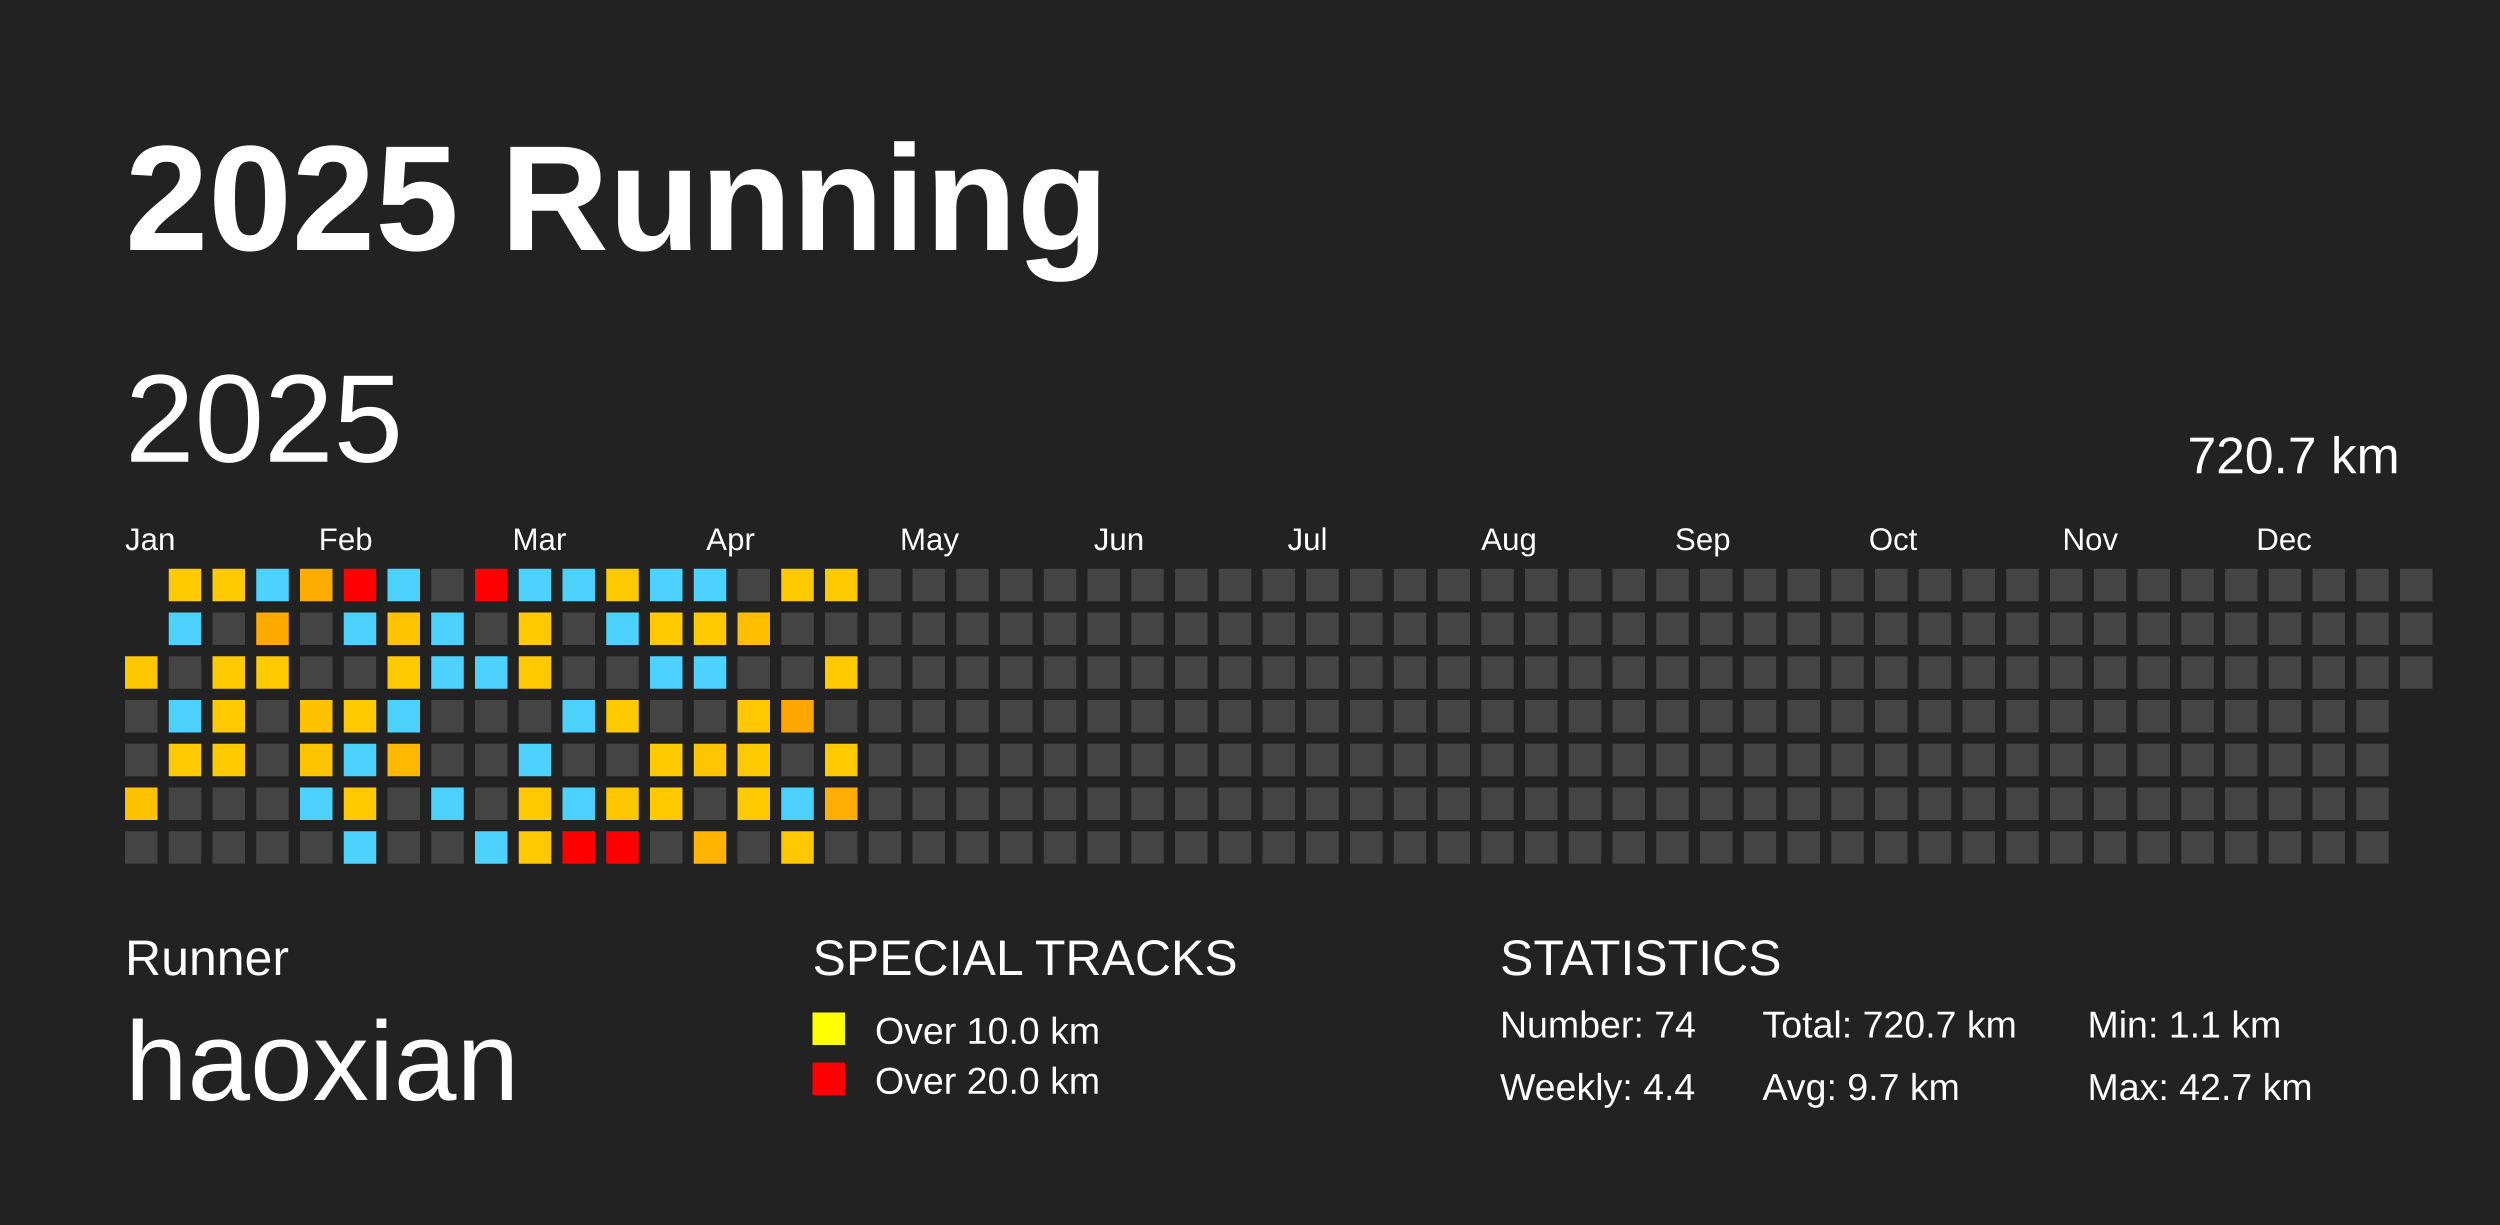
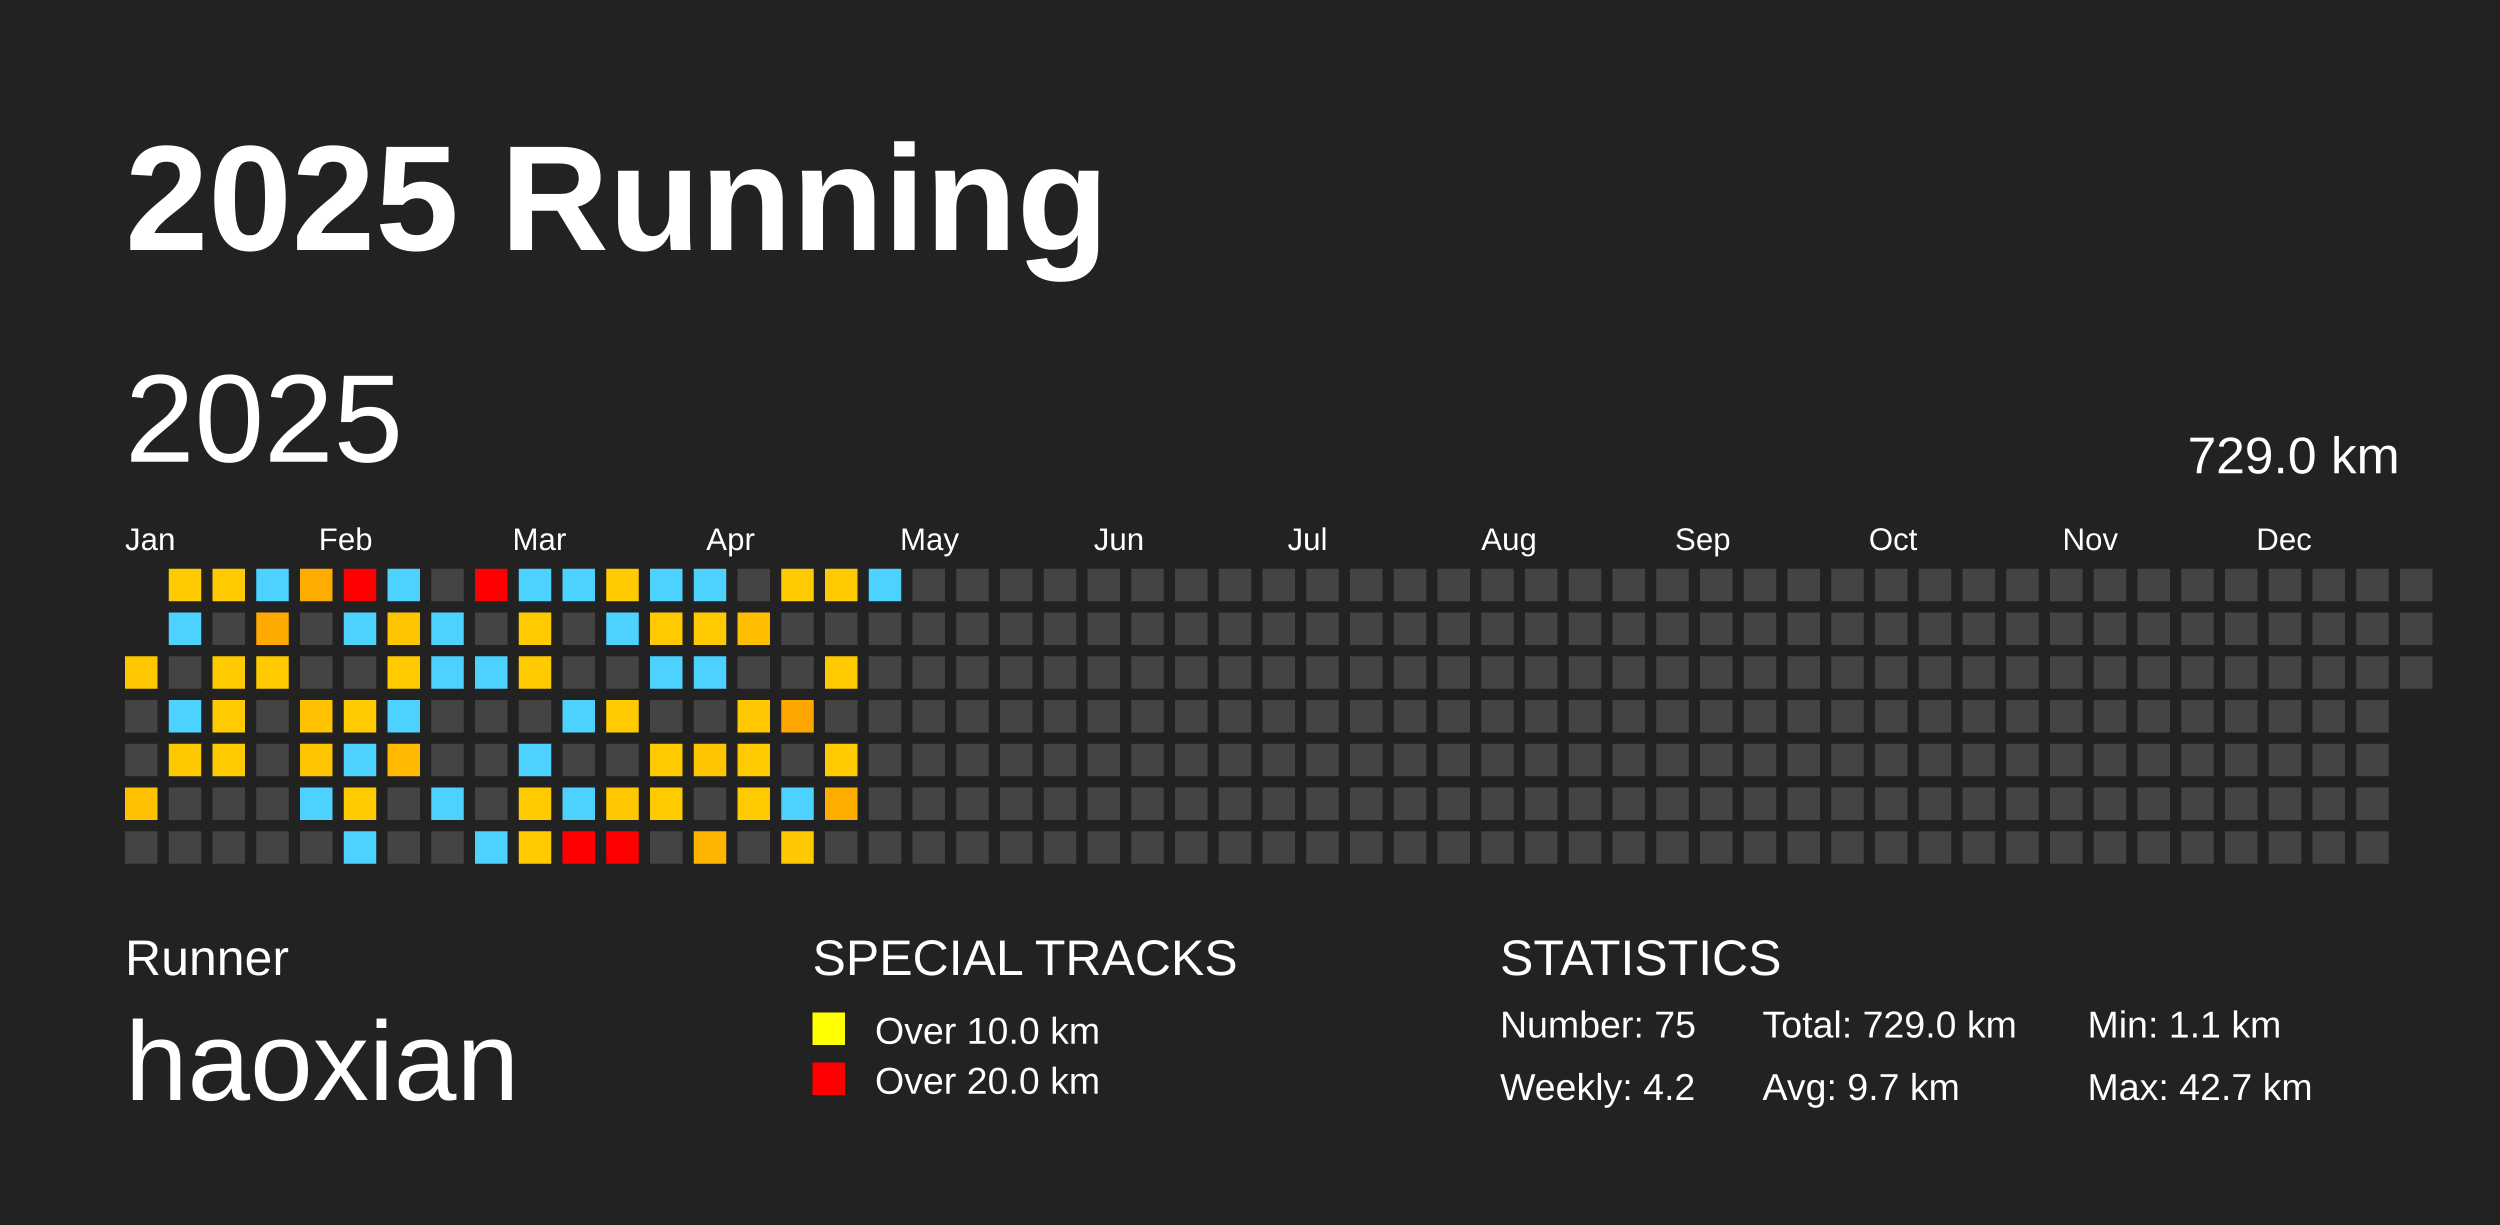
<svg xmlns="http://www.w3.org/2000/svg" baseProfile="full" height="98mm" version="1.1" viewBox="0,0,200,98" width="200mm">
  <defs />
  <rect fill="#222222" height="98" width="200" x="0" y="0" />
  <text fill="#FFFFFF" style="font-size:12px; font-family:Arial; font-weight:bold;" x="10" y="20">2025 Running</text>
  <text fill="#FFFFFF" style="font-size:4px; font-family:Arial" x="10" y="78">Runner</text>
  <text fill="#FFFFFF" style="font-size:9px; font-family:Arial" x="10" y="88">haoxian</text>
  <text fill="#FFFFFF" style="font-size:4px; font-family:Arial" x="65" y="78">SPECIAL TRACKS</text>
  <rect fill="yellow" height="2.6" width="2.6" x="65" y="81" />
  <text fill="#FFFFFF" style="font-size:3px; font-family:Arial" x="70" y="83.5">Over 10.0 km</text>
  <rect fill="red" height="2.6" width="2.6" x="65" y="85" />
  <text fill="#FFFFFF" style="font-size:3px; font-family:Arial" x="70" y="87.5">Over 20.0 km</text>
  <text fill="#FFFFFF" style="font-size:4px; font-family:Arial" x="120" y="78">STATISTICS</text>
-   <text fill="#FFFFFF" style="font-size:3px; font-family:Arial" x="120" y="83">Number: 74</text>
-   <text fill="#FFFFFF" style="font-size:3px; font-family:Arial" x="120" y="88">Weekly: 4.4</text>
-   <text fill="#FFFFFF" style="font-size:3px; font-family:Arial" x="141" y="83">Total: 720.7 km</text>
+   <text fill="#FFFFFF" style="font-size:3px; font-family:Arial" x="120" y="83">Number: 75</text>
+   <text fill="#FFFFFF" style="font-size:3px; font-family:Arial" x="120" y="88">Weekly: 4.2</text>
+   <text fill="#FFFFFF" style="font-size:3px; font-family:Arial" x="141" y="83">Total: 729.0 km</text>
  <text fill="#FFFFFF" style="font-size:3px; font-family:Arial" x="141" y="88">Avg: 9.7 km</text>
  <text fill="#FFFFFF" style="font-size:3px; font-family:Arial" x="167" y="83">Min: 1.1 km</text>
  <text fill="#FFFFFF" style="font-size:3px; font-family:Arial" x="167" y="88">Max: 42.7 km</text>
  <text dominant-baseline="hanging" fill="#FFFFFF" style="font-size:10.0px; font-family:Arial;" x="10" y="30">2025</text>
-   <text dominant-baseline="hanging" fill="#FFFFFF" style="font-size:4.125px; font-family:Arial;" x="175" y="35">720.7 km</text>
+   <text dominant-baseline="hanging" fill="#FFFFFF" style="font-size:4.125px; font-family:Arial;" x="175" y="35">729.0 km</text>
  <text fill="#FFFFFF" style="font-size:2.5px; font-family:Arial" x="10.0" y="44">Jan</text>
  <text fill="#FFFFFF" style="font-size:2.5px; font-family:Arial" x="25.5" y="44">Feb</text>
  <text fill="#FFFFFF" style="font-size:2.5px; font-family:Arial" x="41.0" y="44">Mar</text>
  <text fill="#FFFFFF" style="font-size:2.5px; font-family:Arial" x="56.5" y="44">Apr</text>
  <text fill="#FFFFFF" style="font-size:2.5px; font-family:Arial" x="72.0" y="44">May</text>
  <text fill="#FFFFFF" style="font-size:2.5px; font-family:Arial" x="87.5" y="44">Jun</text>
  <text fill="#FFFFFF" style="font-size:2.5px; font-family:Arial" x="103.0" y="44">Jul</text>
  <text fill="#FFFFFF" style="font-size:2.5px; font-family:Arial" x="118.5" y="44">Aug</text>
  <text fill="#FFFFFF" style="font-size:2.5px; font-family:Arial" x="134.0" y="44">Sep</text>
  <text fill="#FFFFFF" style="font-size:2.5px; font-family:Arial" x="149.5" y="44">Oct</text>
  <text fill="#FFFFFF" style="font-size:2.5px; font-family:Arial" x="165.0" y="44">Nov</text>
  <text fill="#FFFFFF" style="font-size:2.5px; font-family:Arial" x="180.5" y="44">Dec</text>
  <rect fill="#ffc700" height="2.6" width="2.6" x="10.0" y="52.5" />
  <rect fill="#444444" height="2.6" width="2.6" x="10.0" y="56.0" />
  <rect fill="#444444" height="2.6" width="2.6" x="10.0" y="59.5" />
  <rect fill="#ffc200" height="2.6" width="2.6" x="10.0" y="63.0" />
  <rect fill="#444444" height="2.6" width="2.6" x="10.0" y="66.5" />
  <rect fill="#ffcb00" height="2.6" width="2.6" x="13.5" y="45.5" />
  <rect fill="#4dd2ff" height="2.6" width="2.6" x="13.5" y="49.0" />
  <rect fill="#444444" height="2.6" width="2.6" x="13.5" y="52.5" />
  <rect fill="#4dd2ff" height="2.6" width="2.6" x="13.5" y="56.0" />
  <rect fill="#ffc900" height="2.6" width="2.6" x="13.5" y="59.5" />
  <rect fill="#444444" height="2.6" width="2.6" x="13.5" y="63.0" />
  <rect fill="#444444" height="2.6" width="2.6" x="13.5" y="66.5" />
  <rect fill="#ffca00" height="2.6" width="2.6" x="17.0" y="45.5" />
  <rect fill="#444444" height="2.6" width="2.6" x="17.0" y="49.0" />
  <rect fill="#ffca00" height="2.6" width="2.6" x="17.0" y="52.5" />
  <rect fill="#ffca00" height="2.6" width="2.6" x="17.0" y="56.0" />
  <rect fill="#ffca00" height="2.6" width="2.6" x="17.0" y="59.5" />
  <rect fill="#444444" height="2.6" width="2.6" x="17.0" y="63.0" />
  <rect fill="#444444" height="2.6" width="2.6" x="17.0" y="66.5" />
  <rect fill="#4dd2ff" height="2.6" width="2.6" x="20.5" y="45.5" />
  <rect fill="#ffaa00" height="2.6" width="2.6" x="20.5" y="49.0" />
  <rect fill="#ffca00" height="2.6" width="2.6" x="20.5" y="52.5" />
  <rect fill="#444444" height="2.6" width="2.6" x="20.5" y="56.0" />
  <rect fill="#444444" height="2.6" width="2.6" x="20.5" y="59.5" />
  <rect fill="#444444" height="2.6" width="2.6" x="20.5" y="63.0" />
  <rect fill="#444444" height="2.6" width="2.6" x="20.5" y="66.5" />
  <rect fill="#ffac00" height="2.6" width="2.6" x="24.0" y="45.5" />
  <rect fill="#444444" height="2.6" width="2.6" x="24.0" y="49.0" />
  <rect fill="#444444" height="2.6" width="2.6" x="24.0" y="52.5" />
  <rect fill="#ffc200" height="2.6" width="2.6" x="24.0" y="56.0" />
  <rect fill="#ffc400" height="2.6" width="2.6" x="24.0" y="59.5" />
  <rect fill="#4dd2ff" height="2.6" width="2.6" x="24.0" y="63.0" />
  <rect fill="#444444" height="2.6" width="2.6" x="24.0" y="66.5" />
  <rect fill="red" height="2.6" width="2.6" x="27.5" y="45.5" />
  <rect fill="#4dd2ff" height="2.6" width="2.6" x="27.5" y="49.0" />
  <rect fill="#444444" height="2.6" width="2.6" x="27.5" y="52.5" />
  <rect fill="#ffca00" height="2.6" width="2.6" x="27.5" y="56.0" />
  <rect fill="#4dd2ff" height="2.6" width="2.6" x="27.5" y="59.5" />
  <rect fill="#ffca00" height="2.6" width="2.6" x="27.5" y="63.0" />
  <rect fill="#4dd2ff" height="2.6" width="2.6" x="27.5" y="66.5" />
  <rect fill="#4dd2ff" height="2.6" width="2.6" x="31.0" y="45.5" />
  <rect fill="#ffc400" height="2.6" width="2.6" x="31.0" y="49.0" />
  <rect fill="#ffca00" height="2.6" width="2.6" x="31.0" y="52.5" />
  <rect fill="#4dd2ff" height="2.6" width="2.6" x="31.0" y="56.0" />
  <rect fill="#ffb900" height="2.6" width="2.6" x="31.0" y="59.5" />
  <rect fill="#444444" height="2.6" width="2.6" x="31.0" y="63.0" />
  <rect fill="#444444" height="2.6" width="2.6" x="31.0" y="66.5" />
  <rect fill="#444444" height="2.6" width="2.6" x="34.5" y="45.5" />
  <rect fill="#4dd2ff" height="2.6" width="2.6" x="34.5" y="49.0" />
  <rect fill="#4dd2ff" height="2.6" width="2.6" x="34.5" y="52.5" />
  <rect fill="#444444" height="2.6" width="2.6" x="34.5" y="56.0" />
  <rect fill="#444444" height="2.6" width="2.6" x="34.5" y="59.5" />
  <rect fill="#4dd2ff" height="2.6" width="2.6" x="34.5" y="63.0" />
  <rect fill="#444444" height="2.6" width="2.6" x="34.5" y="66.5" />
  <rect fill="red" height="2.6" width="2.6" x="38.0" y="45.5" />
  <rect fill="#444444" height="2.6" width="2.6" x="38.0" y="49.0" />
  <rect fill="#4dd2ff" height="2.6" width="2.6" x="38.0" y="52.5" />
  <rect fill="#444444" height="2.6" width="2.6" x="38.0" y="56.0" />
  <rect fill="#444444" height="2.6" width="2.6" x="38.0" y="59.5" />
  <rect fill="#444444" height="2.6" width="2.6" x="38.0" y="63.0" />
  <rect fill="#4dd2ff" height="2.6" width="2.6" x="38.0" y="66.5" />
  <rect fill="#4dd2ff" height="2.6" width="2.6" x="41.5" y="45.5" />
  <rect fill="#ffca00" height="2.6" width="2.6" x="41.5" y="49.0" />
  <rect fill="#ffca00" height="2.6" width="2.6" x="41.5" y="52.5" />
  <rect fill="#444444" height="2.6" width="2.6" x="41.5" y="56.0" />
  <rect fill="#4dd2ff" height="2.6" width="2.6" x="41.5" y="59.5" />
  <rect fill="#ffca00" height="2.6" width="2.6" x="41.5" y="63.0" />
  <rect fill="#ffcb00" height="2.6" width="2.6" x="41.5" y="66.5" />
  <rect fill="#4dd2ff" height="2.6" width="2.6" x="45.0" y="45.5" />
  <rect fill="#444444" height="2.6" width="2.6" x="45.0" y="49.0" />
  <rect fill="#444444" height="2.6" width="2.6" x="45.0" y="52.5" />
  <rect fill="#4dd2ff" height="2.6" width="2.6" x="45.0" y="56.0" />
  <rect fill="#444444" height="2.6" width="2.6" x="45.0" y="59.5" />
  <rect fill="#4dd2ff" height="2.6" width="2.6" x="45.0" y="63.0" />
  <rect fill="red" height="2.6" width="2.6" x="45.0" y="66.5" />
  <rect fill="#ffca00" height="2.6" width="2.6" x="48.5" y="45.5" />
  <rect fill="#4dd2ff" height="2.6" width="2.6" x="48.5" y="49.0" />
  <rect fill="#444444" height="2.6" width="2.6" x="48.5" y="52.5" />
  <rect fill="#ffca00" height="2.6" width="2.6" x="48.5" y="56.0" />
  <rect fill="#444444" height="2.6" width="2.6" x="48.5" y="59.5" />
  <rect fill="#ffc700" height="2.6" width="2.6" x="48.5" y="63.0" />
  <rect fill="red" height="2.6" width="2.6" x="48.5" y="66.5" />
  <rect fill="#4dd2ff" height="2.6" width="2.6" x="52.0" y="45.5" />
  <rect fill="#ffca00" height="2.6" width="2.6" x="52.0" y="49.0" />
  <rect fill="#4dd2ff" height="2.6" width="2.6" x="52.0" y="52.5" />
  <rect fill="#444444" height="2.6" width="2.6" x="52.0" y="56.0" />
  <rect fill="#ffca00" height="2.6" width="2.6" x="52.0" y="59.5" />
  <rect fill="#ffca00" height="2.6" width="2.6" x="52.0" y="63.0" />
  <rect fill="#444444" height="2.6" width="2.6" x="52.0" y="66.5" />
  <rect fill="#4dd2ff" height="2.6" width="2.6" x="55.5" y="45.5" />
  <rect fill="#ffca00" height="2.6" width="2.6" x="55.5" y="49.0" />
  <rect fill="#4dd2ff" height="2.6" width="2.6" x="55.5" y="52.5" />
  <rect fill="#444444" height="2.6" width="2.6" x="55.5" y="56.0" />
  <rect fill="#ffc500" height="2.6" width="2.6" x="55.5" y="59.5" />
  <rect fill="#444444" height="2.6" width="2.6" x="55.5" y="63.0" />
  <rect fill="#ffb400" height="2.6" width="2.6" x="55.5" y="66.5" />
  <rect fill="#444444" height="2.6" width="2.6" x="59.0" y="45.5" />
  <rect fill="#ffbf00" height="2.6" width="2.6" x="59.0" y="49.0" />
  <rect fill="#444444" height="2.6" width="2.6" x="59.0" y="52.5" />
  <rect fill="#ffc800" height="2.6" width="2.6" x="59.0" y="56.0" />
  <rect fill="#ffcb00" height="2.6" width="2.6" x="59.0" y="59.5" />
  <rect fill="#ffcb00" height="2.6" width="2.6" x="59.0" y="63.0" />
  <rect fill="#444444" height="2.6" width="2.6" x="59.0" y="66.5" />
  <rect fill="#ffca00" height="2.6" width="2.6" x="62.5" y="45.5" />
  <rect fill="#444444" height="2.6" width="2.6" x="62.5" y="49.0" />
  <rect fill="#444444" height="2.6" width="2.6" x="62.5" y="52.5" />
  <rect fill="#ffa700" height="2.6" width="2.6" x="62.5" y="56.0" />
  <rect fill="#444444" height="2.6" width="2.6" x="62.5" y="59.5" />
  <rect fill="#4dd2ff" height="2.6" width="2.6" x="62.5" y="63.0" />
  <rect fill="#ffc800" height="2.6" width="2.6" x="62.5" y="66.5" />
  <rect fill="#ffca00" height="2.6" width="2.6" x="66.0" y="45.5" />
  <rect fill="#444444" height="2.6" width="2.6" x="66.0" y="49.0" />
  <rect fill="#ffca00" height="2.6" width="2.6" x="66.0" y="52.5" />
  <rect fill="#444444" height="2.6" width="2.6" x="66.0" y="56.0" />
  <rect fill="#ffca00" height="2.6" width="2.6" x="66.0" y="59.5" />
  <rect fill="#ffae00" height="2.6" width="2.6" x="66.0" y="63.0" />
  <rect fill="#444444" height="2.6" width="2.6" x="66.0" y="66.5" />
-   <rect fill="#444444" height="2.6" width="2.6" x="69.5" y="45.5" />
+   <rect fill="#4dd2ff" height="2.6" width="2.6" x="69.5" y="45.5" />
  <rect fill="#444444" height="2.6" width="2.6" x="69.5" y="49.0" />
  <rect fill="#444444" height="2.6" width="2.6" x="69.5" y="52.5" />
  <rect fill="#444444" height="2.6" width="2.6" x="69.5" y="56.0" />
  <rect fill="#444444" height="2.6" width="2.6" x="69.5" y="59.5" />
  <rect fill="#444444" height="2.6" width="2.6" x="69.5" y="63.0" />
  <rect fill="#444444" height="2.6" width="2.6" x="69.5" y="66.5" />
  <rect fill="#444444" height="2.6" width="2.6" x="73.0" y="45.5" />
  <rect fill="#444444" height="2.6" width="2.6" x="73.0" y="49.0" />
  <rect fill="#444444" height="2.6" width="2.6" x="73.0" y="52.5" />
  <rect fill="#444444" height="2.6" width="2.6" x="73.0" y="56.0" />
  <rect fill="#444444" height="2.6" width="2.6" x="73.0" y="59.5" />
  <rect fill="#444444" height="2.6" width="2.6" x="73.0" y="63.0" />
  <rect fill="#444444" height="2.6" width="2.6" x="73.0" y="66.5" />
  <rect fill="#444444" height="2.6" width="2.6" x="76.5" y="45.5" />
  <rect fill="#444444" height="2.6" width="2.6" x="76.5" y="49.0" />
  <rect fill="#444444" height="2.6" width="2.6" x="76.5" y="52.5" />
  <rect fill="#444444" height="2.6" width="2.6" x="76.5" y="56.0" />
  <rect fill="#444444" height="2.6" width="2.6" x="76.5" y="59.5" />
  <rect fill="#444444" height="2.6" width="2.6" x="76.5" y="63.0" />
  <rect fill="#444444" height="2.6" width="2.6" x="76.5" y="66.5" />
  <rect fill="#444444" height="2.6" width="2.6" x="80.0" y="45.5" />
  <rect fill="#444444" height="2.6" width="2.6" x="80.0" y="49.0" />
  <rect fill="#444444" height="2.6" width="2.6" x="80.0" y="52.5" />
  <rect fill="#444444" height="2.6" width="2.6" x="80.0" y="56.0" />
  <rect fill="#444444" height="2.6" width="2.6" x="80.0" y="59.5" />
  <rect fill="#444444" height="2.6" width="2.6" x="80.0" y="63.0" />
  <rect fill="#444444" height="2.6" width="2.6" x="80.0" y="66.5" />
  <rect fill="#444444" height="2.6" width="2.6" x="83.5" y="45.5" />
  <rect fill="#444444" height="2.6" width="2.6" x="83.5" y="49.0" />
  <rect fill="#444444" height="2.6" width="2.6" x="83.5" y="52.5" />
  <rect fill="#444444" height="2.6" width="2.6" x="83.5" y="56.0" />
  <rect fill="#444444" height="2.6" width="2.6" x="83.5" y="59.5" />
  <rect fill="#444444" height="2.6" width="2.6" x="83.5" y="63.0" />
  <rect fill="#444444" height="2.6" width="2.6" x="83.5" y="66.5" />
  <rect fill="#444444" height="2.6" width="2.6" x="87.0" y="45.5" />
  <rect fill="#444444" height="2.6" width="2.6" x="87.0" y="49.0" />
  <rect fill="#444444" height="2.6" width="2.6" x="87.0" y="52.5" />
  <rect fill="#444444" height="2.6" width="2.6" x="87.0" y="56.0" />
  <rect fill="#444444" height="2.6" width="2.6" x="87.0" y="59.5" />
  <rect fill="#444444" height="2.6" width="2.6" x="87.0" y="63.0" />
  <rect fill="#444444" height="2.6" width="2.6" x="87.0" y="66.5" />
  <rect fill="#444444" height="2.6" width="2.6" x="90.5" y="45.5" />
  <rect fill="#444444" height="2.6" width="2.6" x="90.5" y="49.0" />
  <rect fill="#444444" height="2.6" width="2.6" x="90.5" y="52.5" />
  <rect fill="#444444" height="2.6" width="2.6" x="90.5" y="56.0" />
  <rect fill="#444444" height="2.6" width="2.6" x="90.5" y="59.5" />
  <rect fill="#444444" height="2.6" width="2.6" x="90.5" y="63.0" />
  <rect fill="#444444" height="2.6" width="2.6" x="90.5" y="66.5" />
  <rect fill="#444444" height="2.6" width="2.6" x="94.0" y="45.5" />
  <rect fill="#444444" height="2.6" width="2.6" x="94.0" y="49.0" />
  <rect fill="#444444" height="2.6" width="2.6" x="94.0" y="52.5" />
  <rect fill="#444444" height="2.6" width="2.6" x="94.0" y="56.0" />
  <rect fill="#444444" height="2.6" width="2.6" x="94.0" y="59.5" />
  <rect fill="#444444" height="2.6" width="2.6" x="94.0" y="63.0" />
  <rect fill="#444444" height="2.6" width="2.6" x="94.0" y="66.5" />
  <rect fill="#444444" height="2.6" width="2.6" x="97.5" y="45.5" />
  <rect fill="#444444" height="2.6" width="2.6" x="97.5" y="49.0" />
  <rect fill="#444444" height="2.6" width="2.6" x="97.5" y="52.5" />
  <rect fill="#444444" height="2.6" width="2.6" x="97.5" y="56.0" />
  <rect fill="#444444" height="2.6" width="2.6" x="97.5" y="59.5" />
  <rect fill="#444444" height="2.6" width="2.6" x="97.5" y="63.0" />
  <rect fill="#444444" height="2.6" width="2.6" x="97.5" y="66.5" />
  <rect fill="#444444" height="2.6" width="2.6" x="101.0" y="45.5" />
  <rect fill="#444444" height="2.6" width="2.6" x="101.0" y="49.0" />
  <rect fill="#444444" height="2.6" width="2.6" x="101.0" y="52.5" />
  <rect fill="#444444" height="2.6" width="2.6" x="101.0" y="56.0" />
  <rect fill="#444444" height="2.6" width="2.6" x="101.0" y="59.5" />
  <rect fill="#444444" height="2.6" width="2.6" x="101.0" y="63.0" />
  <rect fill="#444444" height="2.6" width="2.6" x="101.0" y="66.5" />
  <rect fill="#444444" height="2.6" width="2.6" x="104.5" y="45.5" />
  <rect fill="#444444" height="2.6" width="2.6" x="104.5" y="49.0" />
  <rect fill="#444444" height="2.6" width="2.6" x="104.5" y="52.5" />
  <rect fill="#444444" height="2.6" width="2.6" x="104.5" y="56.0" />
  <rect fill="#444444" height="2.6" width="2.6" x="104.5" y="59.5" />
  <rect fill="#444444" height="2.6" width="2.6" x="104.5" y="63.0" />
  <rect fill="#444444" height="2.6" width="2.6" x="104.5" y="66.5" />
  <rect fill="#444444" height="2.6" width="2.6" x="108.0" y="45.5" />
  <rect fill="#444444" height="2.6" width="2.6" x="108.0" y="49.0" />
  <rect fill="#444444" height="2.6" width="2.6" x="108.0" y="52.5" />
  <rect fill="#444444" height="2.6" width="2.6" x="108.0" y="56.0" />
  <rect fill="#444444" height="2.6" width="2.6" x="108.0" y="59.5" />
  <rect fill="#444444" height="2.6" width="2.6" x="108.0" y="63.0" />
  <rect fill="#444444" height="2.6" width="2.6" x="108.0" y="66.5" />
  <rect fill="#444444" height="2.6" width="2.6" x="111.5" y="45.5" />
  <rect fill="#444444" height="2.6" width="2.6" x="111.5" y="49.0" />
  <rect fill="#444444" height="2.6" width="2.6" x="111.5" y="52.5" />
  <rect fill="#444444" height="2.6" width="2.6" x="111.5" y="56.0" />
  <rect fill="#444444" height="2.6" width="2.6" x="111.5" y="59.5" />
  <rect fill="#444444" height="2.6" width="2.6" x="111.5" y="63.0" />
  <rect fill="#444444" height="2.6" width="2.6" x="111.5" y="66.5" />
  <rect fill="#444444" height="2.6" width="2.6" x="115.0" y="45.5" />
  <rect fill="#444444" height="2.6" width="2.6" x="115.0" y="49.0" />
  <rect fill="#444444" height="2.6" width="2.6" x="115.0" y="52.5" />
  <rect fill="#444444" height="2.6" width="2.6" x="115.0" y="56.0" />
  <rect fill="#444444" height="2.6" width="2.6" x="115.0" y="59.5" />
  <rect fill="#444444" height="2.6" width="2.6" x="115.0" y="63.0" />
  <rect fill="#444444" height="2.6" width="2.6" x="115.0" y="66.5" />
  <rect fill="#444444" height="2.6" width="2.6" x="118.5" y="45.5" />
  <rect fill="#444444" height="2.6" width="2.6" x="118.5" y="49.0" />
  <rect fill="#444444" height="2.6" width="2.6" x="118.5" y="52.5" />
  <rect fill="#444444" height="2.6" width="2.6" x="118.5" y="56.0" />
  <rect fill="#444444" height="2.6" width="2.6" x="118.5" y="59.5" />
  <rect fill="#444444" height="2.6" width="2.6" x="118.5" y="63.0" />
  <rect fill="#444444" height="2.6" width="2.6" x="118.5" y="66.5" />
  <rect fill="#444444" height="2.6" width="2.6" x="122.0" y="45.5" />
  <rect fill="#444444" height="2.6" width="2.6" x="122.0" y="49.0" />
  <rect fill="#444444" height="2.6" width="2.6" x="122.0" y="52.5" />
  <rect fill="#444444" height="2.6" width="2.6" x="122.0" y="56.0" />
  <rect fill="#444444" height="2.6" width="2.6" x="122.0" y="59.5" />
  <rect fill="#444444" height="2.6" width="2.6" x="122.0" y="63.0" />
  <rect fill="#444444" height="2.6" width="2.6" x="122.0" y="66.5" />
  <rect fill="#444444" height="2.6" width="2.6" x="125.5" y="45.5" />
  <rect fill="#444444" height="2.6" width="2.6" x="125.5" y="49.0" />
  <rect fill="#444444" height="2.6" width="2.6" x="125.5" y="52.5" />
  <rect fill="#444444" height="2.6" width="2.6" x="125.5" y="56.0" />
  <rect fill="#444444" height="2.6" width="2.6" x="125.5" y="59.5" />
  <rect fill="#444444" height="2.6" width="2.6" x="125.5" y="63.0" />
  <rect fill="#444444" height="2.6" width="2.6" x="125.5" y="66.5" />
  <rect fill="#444444" height="2.6" width="2.6" x="129.0" y="45.5" />
  <rect fill="#444444" height="2.6" width="2.6" x="129.0" y="49.0" />
  <rect fill="#444444" height="2.6" width="2.6" x="129.0" y="52.5" />
  <rect fill="#444444" height="2.6" width="2.6" x="129.0" y="56.0" />
  <rect fill="#444444" height="2.6" width="2.6" x="129.0" y="59.5" />
  <rect fill="#444444" height="2.6" width="2.6" x="129.0" y="63.0" />
  <rect fill="#444444" height="2.6" width="2.6" x="129.0" y="66.5" />
  <rect fill="#444444" height="2.6" width="2.6" x="132.5" y="45.5" />
  <rect fill="#444444" height="2.6" width="2.6" x="132.5" y="49.0" />
  <rect fill="#444444" height="2.6" width="2.6" x="132.5" y="52.5" />
  <rect fill="#444444" height="2.6" width="2.6" x="132.5" y="56.0" />
  <rect fill="#444444" height="2.6" width="2.6" x="132.5" y="59.5" />
  <rect fill="#444444" height="2.6" width="2.6" x="132.5" y="63.0" />
  <rect fill="#444444" height="2.6" width="2.6" x="132.5" y="66.5" />
  <rect fill="#444444" height="2.6" width="2.6" x="136.0" y="45.5" />
  <rect fill="#444444" height="2.6" width="2.6" x="136.0" y="49.0" />
  <rect fill="#444444" height="2.6" width="2.6" x="136.0" y="52.5" />
  <rect fill="#444444" height="2.6" width="2.6" x="136.0" y="56.0" />
  <rect fill="#444444" height="2.6" width="2.6" x="136.0" y="59.5" />
  <rect fill="#444444" height="2.6" width="2.6" x="136.0" y="63.0" />
  <rect fill="#444444" height="2.6" width="2.6" x="136.0" y="66.5" />
  <rect fill="#444444" height="2.6" width="2.6" x="139.5" y="45.5" />
  <rect fill="#444444" height="2.6" width="2.6" x="139.5" y="49.0" />
  <rect fill="#444444" height="2.6" width="2.6" x="139.5" y="52.5" />
  <rect fill="#444444" height="2.6" width="2.6" x="139.5" y="56.0" />
  <rect fill="#444444" height="2.6" width="2.6" x="139.5" y="59.5" />
  <rect fill="#444444" height="2.6" width="2.6" x="139.5" y="63.0" />
  <rect fill="#444444" height="2.6" width="2.6" x="139.5" y="66.5" />
  <rect fill="#444444" height="2.6" width="2.6" x="143.0" y="45.5" />
  <rect fill="#444444" height="2.6" width="2.6" x="143.0" y="49.0" />
  <rect fill="#444444" height="2.6" width="2.6" x="143.0" y="52.5" />
  <rect fill="#444444" height="2.6" width="2.6" x="143.0" y="56.0" />
  <rect fill="#444444" height="2.6" width="2.6" x="143.0" y="59.5" />
  <rect fill="#444444" height="2.6" width="2.6" x="143.0" y="63.0" />
  <rect fill="#444444" height="2.6" width="2.6" x="143.0" y="66.5" />
  <rect fill="#444444" height="2.6" width="2.6" x="146.5" y="45.5" />
  <rect fill="#444444" height="2.6" width="2.6" x="146.5" y="49.0" />
  <rect fill="#444444" height="2.6" width="2.6" x="146.5" y="52.5" />
  <rect fill="#444444" height="2.6" width="2.6" x="146.5" y="56.0" />
  <rect fill="#444444" height="2.6" width="2.6" x="146.5" y="59.5" />
  <rect fill="#444444" height="2.6" width="2.6" x="146.5" y="63.0" />
  <rect fill="#444444" height="2.6" width="2.6" x="146.5" y="66.5" />
  <rect fill="#444444" height="2.6" width="2.6" x="150.0" y="45.5" />
  <rect fill="#444444" height="2.6" width="2.6" x="150.0" y="49.0" />
  <rect fill="#444444" height="2.6" width="2.6" x="150.0" y="52.5" />
  <rect fill="#444444" height="2.6" width="2.6" x="150.0" y="56.0" />
  <rect fill="#444444" height="2.6" width="2.6" x="150.0" y="59.5" />
  <rect fill="#444444" height="2.6" width="2.6" x="150.0" y="63.0" />
  <rect fill="#444444" height="2.6" width="2.6" x="150.0" y="66.5" />
  <rect fill="#444444" height="2.6" width="2.6" x="153.5" y="45.5" />
  <rect fill="#444444" height="2.6" width="2.6" x="153.5" y="49.0" />
  <rect fill="#444444" height="2.6" width="2.6" x="153.5" y="52.5" />
  <rect fill="#444444" height="2.6" width="2.6" x="153.5" y="56.0" />
  <rect fill="#444444" height="2.6" width="2.6" x="153.5" y="59.5" />
  <rect fill="#444444" height="2.6" width="2.6" x="153.5" y="63.0" />
  <rect fill="#444444" height="2.6" width="2.6" x="153.5" y="66.5" />
  <rect fill="#444444" height="2.6" width="2.6" x="157.0" y="45.5" />
  <rect fill="#444444" height="2.6" width="2.6" x="157.0" y="49.0" />
  <rect fill="#444444" height="2.6" width="2.6" x="157.0" y="52.5" />
  <rect fill="#444444" height="2.6" width="2.6" x="157.0" y="56.0" />
  <rect fill="#444444" height="2.6" width="2.6" x="157.0" y="59.5" />
  <rect fill="#444444" height="2.6" width="2.6" x="157.0" y="63.0" />
  <rect fill="#444444" height="2.6" width="2.6" x="157.0" y="66.5" />
  <rect fill="#444444" height="2.6" width="2.6" x="160.5" y="45.5" />
  <rect fill="#444444" height="2.6" width="2.6" x="160.5" y="49.0" />
  <rect fill="#444444" height="2.6" width="2.6" x="160.5" y="52.5" />
  <rect fill="#444444" height="2.6" width="2.6" x="160.5" y="56.0" />
  <rect fill="#444444" height="2.6" width="2.6" x="160.5" y="59.5" />
  <rect fill="#444444" height="2.6" width="2.6" x="160.5" y="63.0" />
  <rect fill="#444444" height="2.6" width="2.6" x="160.5" y="66.5" />
  <rect fill="#444444" height="2.6" width="2.6" x="164.0" y="45.5" />
  <rect fill="#444444" height="2.6" width="2.6" x="164.0" y="49.0" />
  <rect fill="#444444" height="2.6" width="2.6" x="164.0" y="52.5" />
  <rect fill="#444444" height="2.6" width="2.6" x="164.0" y="56.0" />
  <rect fill="#444444" height="2.6" width="2.6" x="164.0" y="59.5" />
  <rect fill="#444444" height="2.6" width="2.6" x="164.0" y="63.0" />
  <rect fill="#444444" height="2.6" width="2.6" x="164.0" y="66.5" />
  <rect fill="#444444" height="2.6" width="2.6" x="167.5" y="45.5" />
  <rect fill="#444444" height="2.6" width="2.6" x="167.5" y="49.0" />
  <rect fill="#444444" height="2.6" width="2.6" x="167.5" y="52.5" />
  <rect fill="#444444" height="2.6" width="2.6" x="167.5" y="56.0" />
  <rect fill="#444444" height="2.6" width="2.6" x="167.5" y="59.5" />
  <rect fill="#444444" height="2.6" width="2.6" x="167.5" y="63.0" />
  <rect fill="#444444" height="2.6" width="2.6" x="167.5" y="66.5" />
  <rect fill="#444444" height="2.6" width="2.6" x="171.0" y="45.5" />
  <rect fill="#444444" height="2.6" width="2.6" x="171.0" y="49.0" />
  <rect fill="#444444" height="2.6" width="2.6" x="171.0" y="52.5" />
  <rect fill="#444444" height="2.6" width="2.6" x="171.0" y="56.0" />
  <rect fill="#444444" height="2.6" width="2.6" x="171.0" y="59.5" />
  <rect fill="#444444" height="2.6" width="2.6" x="171.0" y="63.0" />
  <rect fill="#444444" height="2.6" width="2.6" x="171.0" y="66.5" />
  <rect fill="#444444" height="2.6" width="2.6" x="174.5" y="45.5" />
  <rect fill="#444444" height="2.6" width="2.6" x="174.5" y="49.0" />
  <rect fill="#444444" height="2.6" width="2.6" x="174.5" y="52.5" />
  <rect fill="#444444" height="2.6" width="2.6" x="174.5" y="56.0" />
  <rect fill="#444444" height="2.6" width="2.6" x="174.5" y="59.5" />
  <rect fill="#444444" height="2.6" width="2.6" x="174.5" y="63.0" />
  <rect fill="#444444" height="2.6" width="2.6" x="174.5" y="66.5" />
  <rect fill="#444444" height="2.6" width="2.6" x="178.0" y="45.5" />
  <rect fill="#444444" height="2.6" width="2.6" x="178.0" y="49.0" />
  <rect fill="#444444" height="2.6" width="2.6" x="178.0" y="52.5" />
  <rect fill="#444444" height="2.6" width="2.6" x="178.0" y="56.0" />
  <rect fill="#444444" height="2.6" width="2.6" x="178.0" y="59.5" />
  <rect fill="#444444" height="2.6" width="2.6" x="178.0" y="63.0" />
  <rect fill="#444444" height="2.6" width="2.6" x="178.0" y="66.5" />
  <rect fill="#444444" height="2.6" width="2.6" x="181.5" y="45.5" />
  <rect fill="#444444" height="2.6" width="2.6" x="181.5" y="49.0" />
  <rect fill="#444444" height="2.6" width="2.6" x="181.5" y="52.5" />
  <rect fill="#444444" height="2.6" width="2.6" x="181.5" y="56.0" />
  <rect fill="#444444" height="2.6" width="2.6" x="181.5" y="59.5" />
  <rect fill="#444444" height="2.6" width="2.6" x="181.5" y="63.0" />
  <rect fill="#444444" height="2.6" width="2.6" x="181.5" y="66.5" />
  <rect fill="#444444" height="2.6" width="2.6" x="185.0" y="45.5" />
  <rect fill="#444444" height="2.6" width="2.6" x="185.0" y="49.0" />
  <rect fill="#444444" height="2.6" width="2.6" x="185.0" y="52.5" />
  <rect fill="#444444" height="2.6" width="2.6" x="185.0" y="56.0" />
  <rect fill="#444444" height="2.6" width="2.6" x="185.0" y="59.5" />
  <rect fill="#444444" height="2.6" width="2.6" x="185.0" y="63.0" />
  <rect fill="#444444" height="2.6" width="2.6" x="185.0" y="66.5" />
  <rect fill="#444444" height="2.6" width="2.6" x="188.5" y="45.5" />
  <rect fill="#444444" height="2.6" width="2.6" x="188.5" y="49.0" />
  <rect fill="#444444" height="2.6" width="2.6" x="188.5" y="52.5" />
  <rect fill="#444444" height="2.6" width="2.6" x="188.5" y="56.0" />
  <rect fill="#444444" height="2.6" width="2.6" x="188.5" y="59.5" />
  <rect fill="#444444" height="2.6" width="2.6" x="188.5" y="63.0" />
  <rect fill="#444444" height="2.6" width="2.6" x="188.5" y="66.5" />
  <rect fill="#444444" height="2.6" width="2.6" x="192.0" y="45.5" />
  <rect fill="#444444" height="2.6" width="2.6" x="192.0" y="49.0" />
  <rect fill="#444444" height="2.6" width="2.6" x="192.0" y="52.5" />
</svg>
